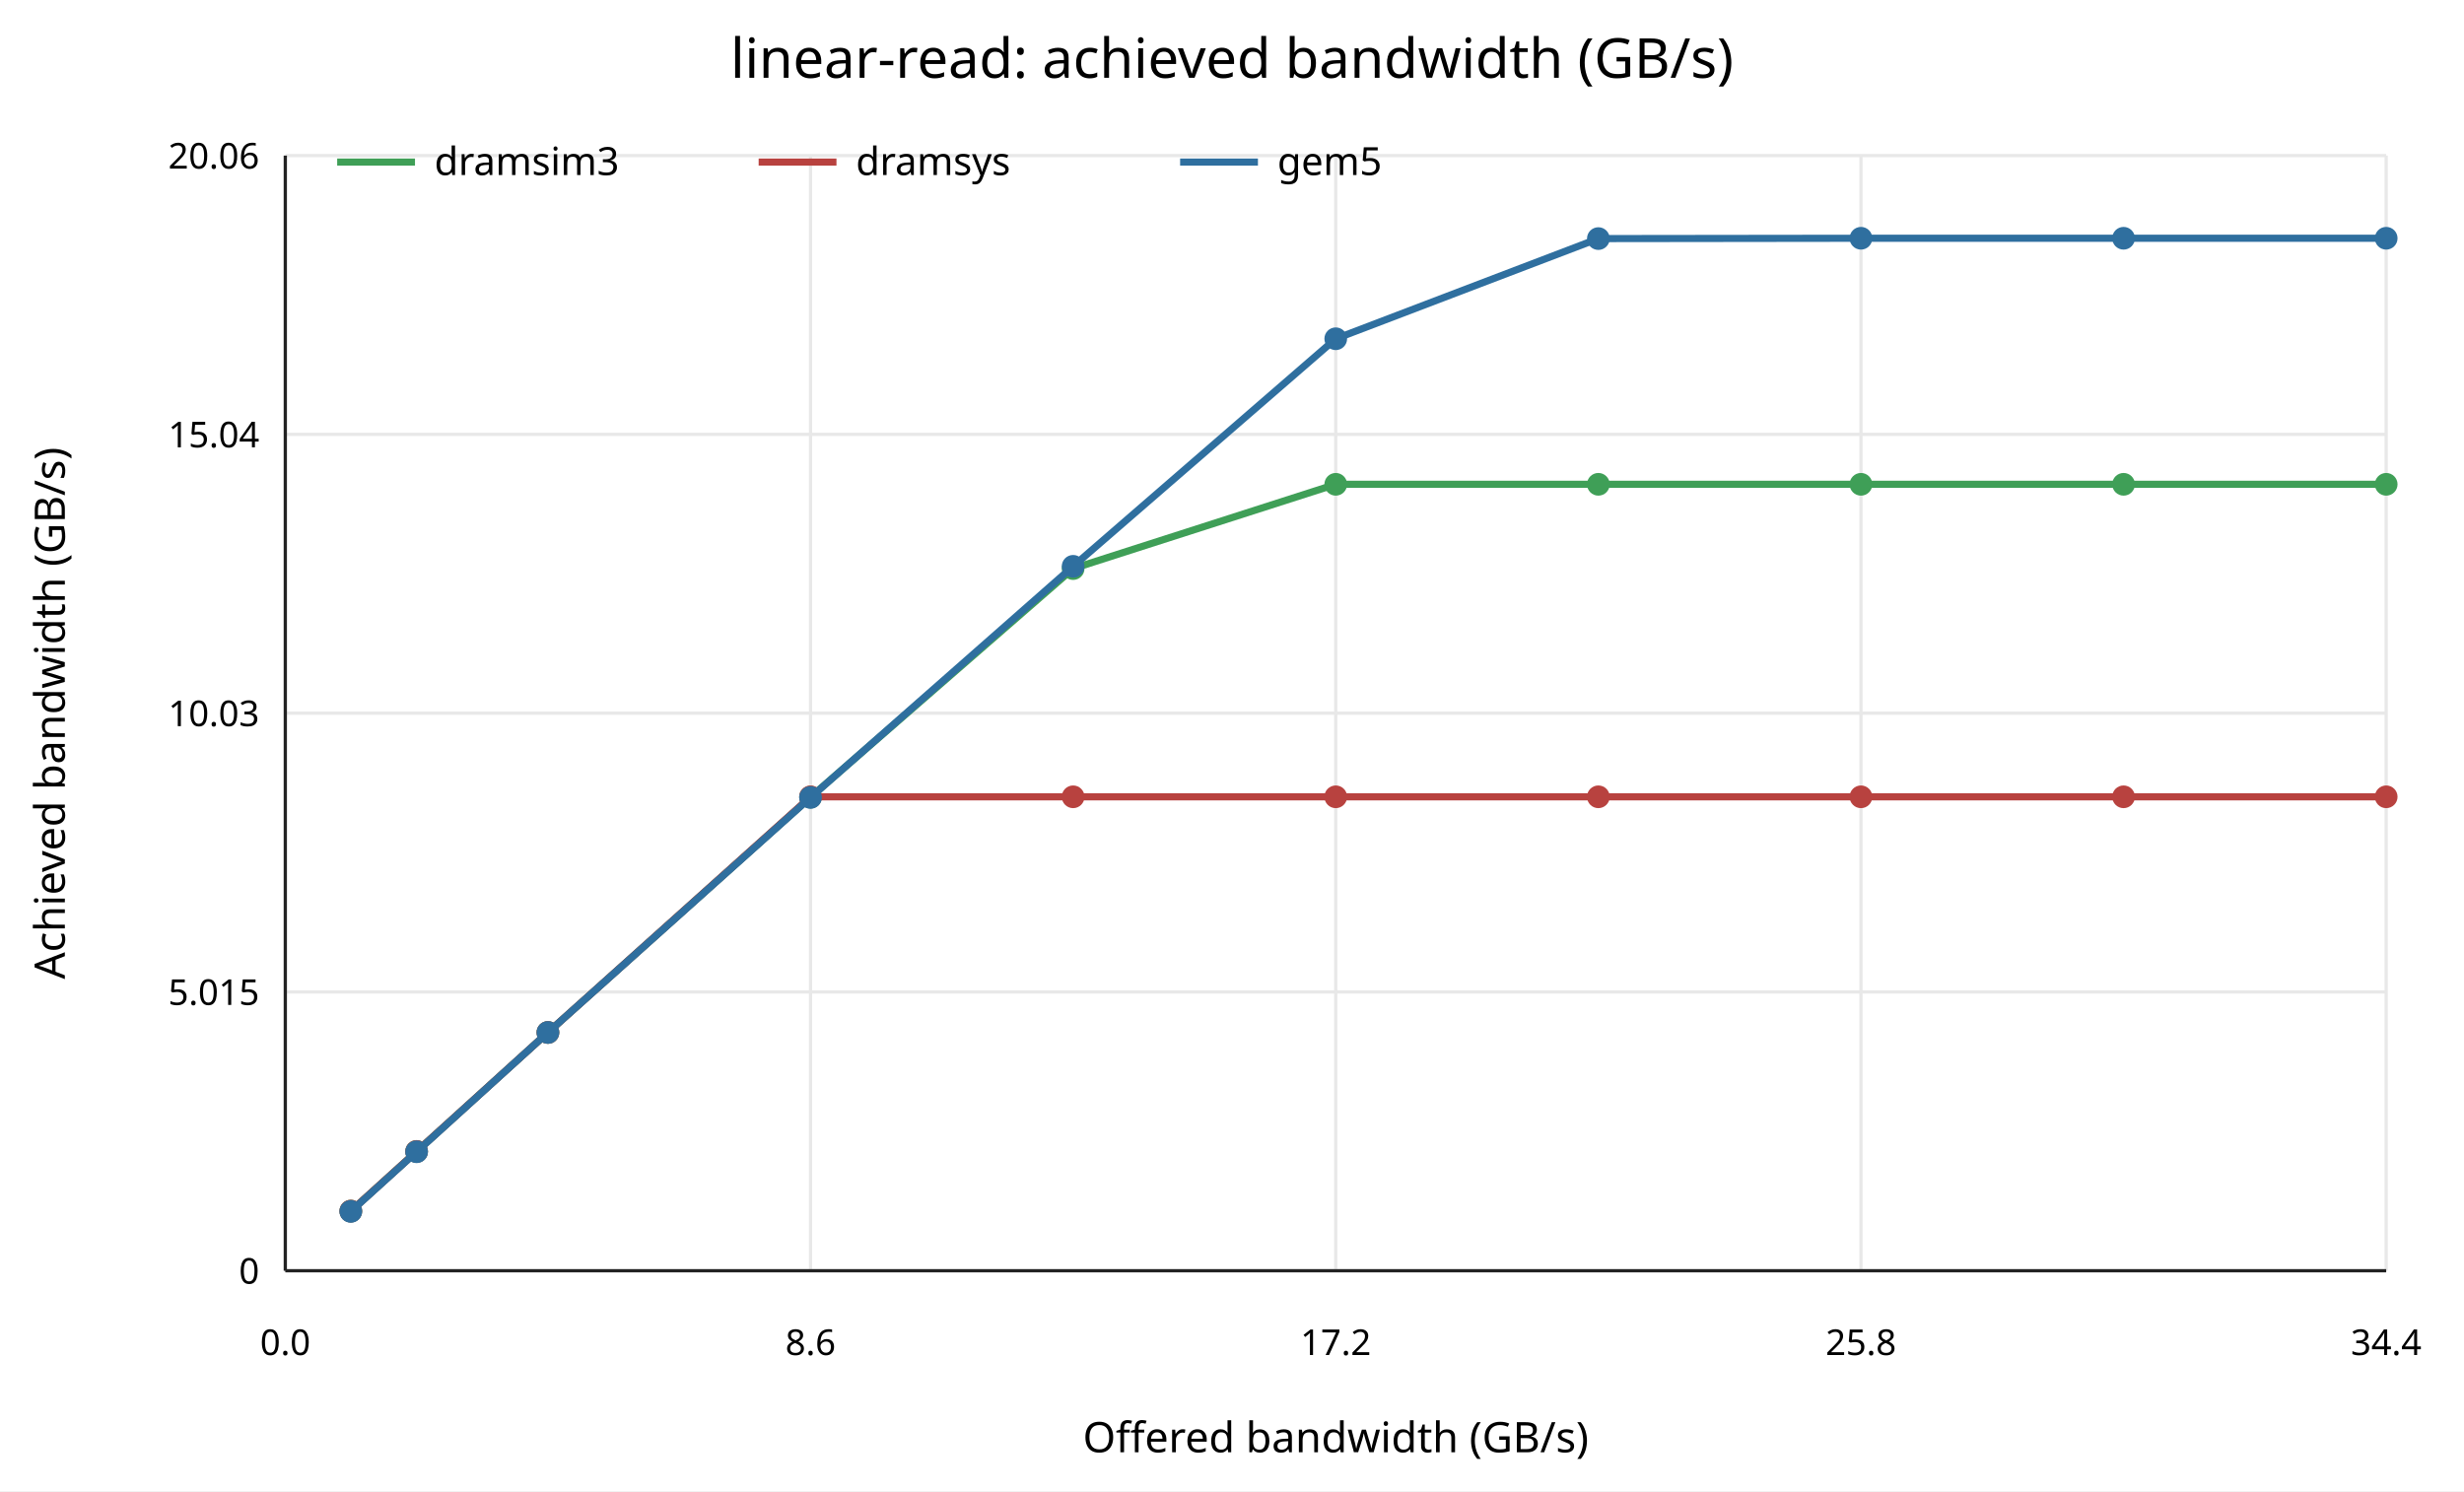
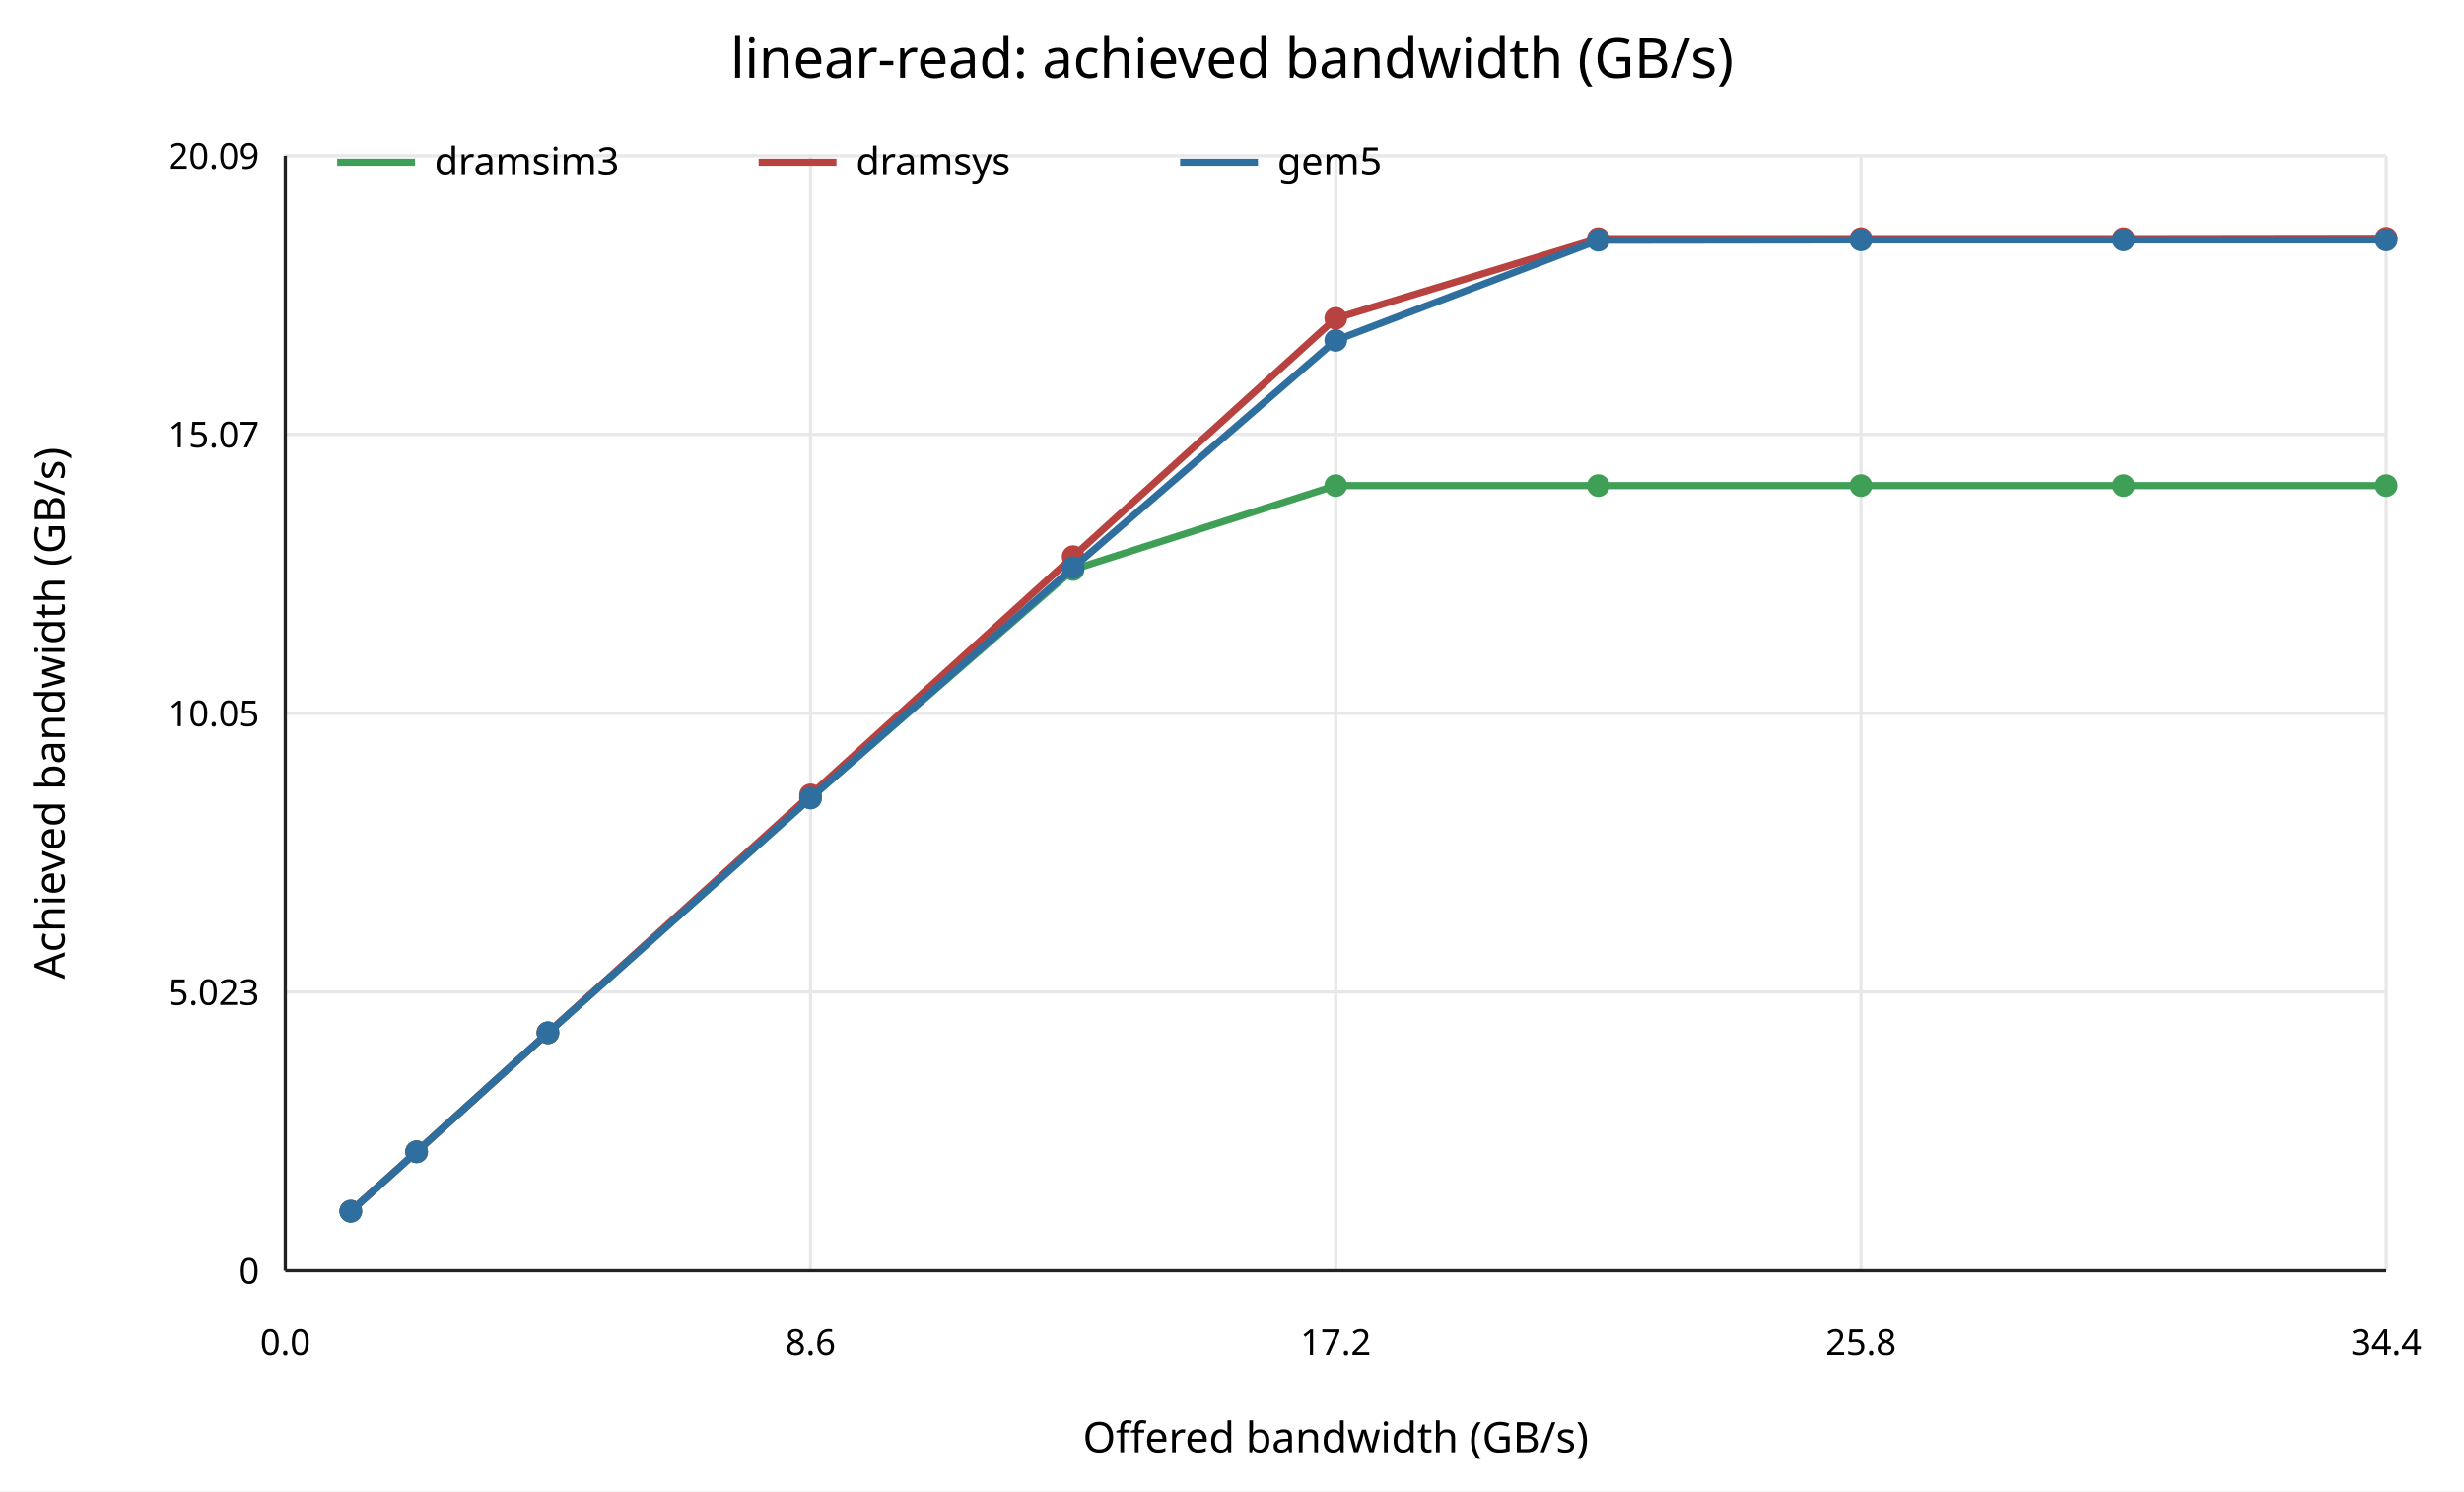
<svg xmlns="http://www.w3.org/2000/svg" width="760" height="460" viewBox="0 0 760 460">
  <rect width="100%" height="100%" fill="#ffffff" />
  <text x="380.0" y="24" text-anchor="middle" font-family="sans-serif" font-size="17">linear-read: achieved bandwidth (GB/s)</text>
  <line x1="88.0" y1="48" x2="88.0" y2="392" stroke="#e8e8e8" />
  <text x="88.0" y="418" text-anchor="middle" font-family="sans-serif" font-size="11">0.0</text>
  <line x1="250.0" y1="48" x2="250.0" y2="392" stroke="#e8e8e8" />
  <text x="250.0" y="418" text-anchor="middle" font-family="sans-serif" font-size="11">8.6</text>
  <line x1="412.0" y1="48" x2="412.0" y2="392" stroke="#e8e8e8" />
  <text x="412.0" y="418" text-anchor="middle" font-family="sans-serif" font-size="11">17.2</text>
  <line x1="574.0" y1="48" x2="574.0" y2="392" stroke="#e8e8e8" />
  <text x="574.0" y="418" text-anchor="middle" font-family="sans-serif" font-size="11">25.8</text>
  <line x1="736.0" y1="48" x2="736.0" y2="392" stroke="#e8e8e8" />
  <text x="736.0" y="418" text-anchor="middle" font-family="sans-serif" font-size="11">34.4</text>
  <line x1="88" y1="392.0" x2="736" y2="392.0" stroke="#e8e8e8" />
  <text x="80" y="396.0" text-anchor="end" font-family="sans-serif" font-size="11">0</text>
  <line x1="88" y1="306.0" x2="736" y2="306.0" stroke="#e8e8e8" />
-   <text x="80" y="310.0" text-anchor="end" font-family="sans-serif" font-size="11">5.015</text>
+   <text x="80" y="310.0" text-anchor="end" font-family="sans-serif" font-size="11">5.023</text>
  <line x1="88" y1="220.0" x2="736" y2="220.0" stroke="#e8e8e8" />
-   <text x="80" y="224.0" text-anchor="end" font-family="sans-serif" font-size="11">10.03</text>
+   <text x="80" y="224.0" text-anchor="end" font-family="sans-serif" font-size="11">10.05</text>
  <line x1="88" y1="134.0" x2="736" y2="134.0" stroke="#e8e8e8" />
-   <text x="80" y="138.0" text-anchor="end" font-family="sans-serif" font-size="11">15.04</text>
+   <text x="80" y="138.0" text-anchor="end" font-family="sans-serif" font-size="11">15.07</text>
  <line x1="88" y1="48.0" x2="736" y2="48.0" stroke="#e8e8e8" />
-   <text x="80" y="52.0" text-anchor="end" font-family="sans-serif" font-size="11">20.06</text>
+   <text x="80" y="52.0" text-anchor="end" font-family="sans-serif" font-size="11">20.09</text>
  <line x1="88" y1="392" x2="736" y2="392" stroke="#222" />
  <line x1="88" y1="48" x2="88" y2="392" stroke="#222" />
  <text x="412.0" y="448" text-anchor="middle" font-family="sans-serif" font-size="13">Offered bandwidth (GB/s)</text>
  <text x="20" y="220.0" text-anchor="middle" font-family="sans-serif" font-size="13" transform="rotate(-90 20 220.0)">Achieved bandwidth (GB/s)</text>
-   <polyline fill="none" stroke="#3f9f57" stroke-width="2.2" points="108.2,373.6 128.5,355.2 169.0,318.5 250.0,245.9 331.0,175.4 412.0,149.4 493.0,149.4 574.0,149.4 655.0,149.4 736.0,149.4" />
+   <polyline fill="none" stroke="#3f9f57" stroke-width="2.2" points="108.2,373.6 128.5,355.3 169.0,318.6 250.0,246.1 331.0,175.7 412.0,149.8 493.0,149.8 574.0,149.8 655.0,149.8 736.0,149.8" />
  <circle cx="108.2" cy="373.6" r="3.5" fill="#3f9f57" />
-   <circle cx="128.5" cy="355.2" r="3.5" fill="#3f9f57" />
-   <circle cx="169.0" cy="318.5" r="3.5" fill="#3f9f57" />
-   <circle cx="250.0" cy="245.9" r="3.5" fill="#3f9f57" />
-   <circle cx="331.0" cy="175.4" r="3.5" fill="#3f9f57" />
-   <circle cx="412.0" cy="149.4" r="3.5" fill="#3f9f57" />
-   <circle cx="493.0" cy="149.4" r="3.5" fill="#3f9f57" />
-   <circle cx="574.0" cy="149.4" r="3.5" fill="#3f9f57" />
-   <circle cx="655.0" cy="149.4" r="3.5" fill="#3f9f57" />
-   <circle cx="736.0" cy="149.4" r="3.5" fill="#3f9f57" />
+   <circle cx="128.5" cy="355.3" r="3.5" fill="#3f9f57" />
+   <circle cx="169.0" cy="318.6" r="3.5" fill="#3f9f57" />
+   <circle cx="250.0" cy="246.1" r="3.5" fill="#3f9f57" />
+   <circle cx="331.0" cy="175.7" r="3.5" fill="#3f9f57" />
+   <circle cx="412.0" cy="149.8" r="3.5" fill="#3f9f57" />
+   <circle cx="493.0" cy="149.8" r="3.5" fill="#3f9f57" />
+   <circle cx="574.0" cy="149.8" r="3.5" fill="#3f9f57" />
+   <circle cx="655.0" cy="149.8" r="3.5" fill="#3f9f57" />
+   <circle cx="736.0" cy="149.8" r="3.5" fill="#3f9f57" />
  <line x1="104" y1="50" x2="128" y2="50" stroke="#3f9f57" stroke-width="2.2" />
  <text x="134" y="54" font-family="sans-serif" font-size="12">dramsim3</text>
-   <polyline fill="none" stroke="#b8423f" stroke-width="2.2" points="108.2,373.6 128.5,355.2 169.0,318.5 250.0,245.8 331.0,245.8 412.0,245.8 493.0,245.8 574.0,245.8 655.0,245.8 736.0,245.8" />
+   <polyline fill="none" stroke="#b8423f" stroke-width="2.2" points="108.2,373.6 128.5,355.3 169.0,318.6 250.0,245.2 331.0,171.7 412.0,98.2 493.0,73.6 574.0,73.6 655.0,73.6 736.0,73.5" />
  <circle cx="108.2" cy="373.6" r="3.5" fill="#b8423f" />
-   <circle cx="128.5" cy="355.2" r="3.5" fill="#b8423f" />
-   <circle cx="169.0" cy="318.5" r="3.5" fill="#b8423f" />
-   <circle cx="250.0" cy="245.8" r="3.5" fill="#b8423f" />
-   <circle cx="331.0" cy="245.8" r="3.5" fill="#b8423f" />
-   <circle cx="412.0" cy="245.8" r="3.5" fill="#b8423f" />
-   <circle cx="493.0" cy="245.8" r="3.5" fill="#b8423f" />
-   <circle cx="574.0" cy="245.8" r="3.5" fill="#b8423f" />
-   <circle cx="655.0" cy="245.8" r="3.5" fill="#b8423f" />
-   <circle cx="736.0" cy="245.8" r="3.5" fill="#b8423f" />
+   <circle cx="128.5" cy="355.3" r="3.5" fill="#b8423f" />
+   <circle cx="169.0" cy="318.6" r="3.5" fill="#b8423f" />
+   <circle cx="250.0" cy="245.2" r="3.5" fill="#b8423f" />
+   <circle cx="331.0" cy="171.7" r="3.5" fill="#b8423f" />
+   <circle cx="412.0" cy="98.2" r="3.5" fill="#b8423f" />
+   <circle cx="493.0" cy="73.6" r="3.5" fill="#b8423f" />
+   <circle cx="574.0" cy="73.6" r="3.5" fill="#b8423f" />
+   <circle cx="655.0" cy="73.6" r="3.5" fill="#b8423f" />
+   <circle cx="736.0" cy="73.5" r="3.5" fill="#b8423f" />
  <line x1="234" y1="50" x2="258" y2="50" stroke="#b8423f" stroke-width="2.2" />
  <text x="264" y="54" font-family="sans-serif" font-size="12">dramsys</text>
-   <polyline fill="none" stroke="#2f6f9f" stroke-width="2.2" points="108.2,373.7 128.5,355.3 169.0,318.5 250.0,246.0 331.0,174.7 412.0,104.5 493.0,73.6 574.0,73.5 655.0,73.5 736.0,73.5" />
+   <polyline fill="none" stroke="#2f6f9f" stroke-width="2.2" points="108.2,373.7 128.5,355.3 169.0,318.6 250.0,246.2 331.0,175.1 412.0,105.0 493.0,74.1 574.0,74.0 655.0,74.0 736.0,74.0" />
  <circle cx="108.2" cy="373.7" r="3.5" fill="#2f6f9f" />
  <circle cx="128.5" cy="355.3" r="3.5" fill="#2f6f9f" />
-   <circle cx="169.0" cy="318.5" r="3.5" fill="#2f6f9f" />
-   <circle cx="250.0" cy="246.0" r="3.5" fill="#2f6f9f" />
-   <circle cx="331.0" cy="174.7" r="3.5" fill="#2f6f9f" />
-   <circle cx="412.0" cy="104.5" r="3.5" fill="#2f6f9f" />
-   <circle cx="493.0" cy="73.6" r="3.5" fill="#2f6f9f" />
-   <circle cx="574.0" cy="73.5" r="3.5" fill="#2f6f9f" />
-   <circle cx="655.0" cy="73.5" r="3.5" fill="#2f6f9f" />
-   <circle cx="736.0" cy="73.5" r="3.5" fill="#2f6f9f" />
+   <circle cx="169.0" cy="318.6" r="3.5" fill="#2f6f9f" />
+   <circle cx="250.0" cy="246.2" r="3.5" fill="#2f6f9f" />
+   <circle cx="331.0" cy="175.1" r="3.5" fill="#2f6f9f" />
+   <circle cx="412.0" cy="105.0" r="3.5" fill="#2f6f9f" />
+   <circle cx="493.0" cy="74.1" r="3.5" fill="#2f6f9f" />
+   <circle cx="574.0" cy="74.0" r="3.5" fill="#2f6f9f" />
+   <circle cx="655.0" cy="74.0" r="3.5" fill="#2f6f9f" />
+   <circle cx="736.0" cy="74.0" r="3.5" fill="#2f6f9f" />
  <line x1="364" y1="50" x2="388" y2="50" stroke="#2f6f9f" stroke-width="2.2" />
  <text x="394" y="54" font-family="sans-serif" font-size="12">gem5</text>
</svg>
